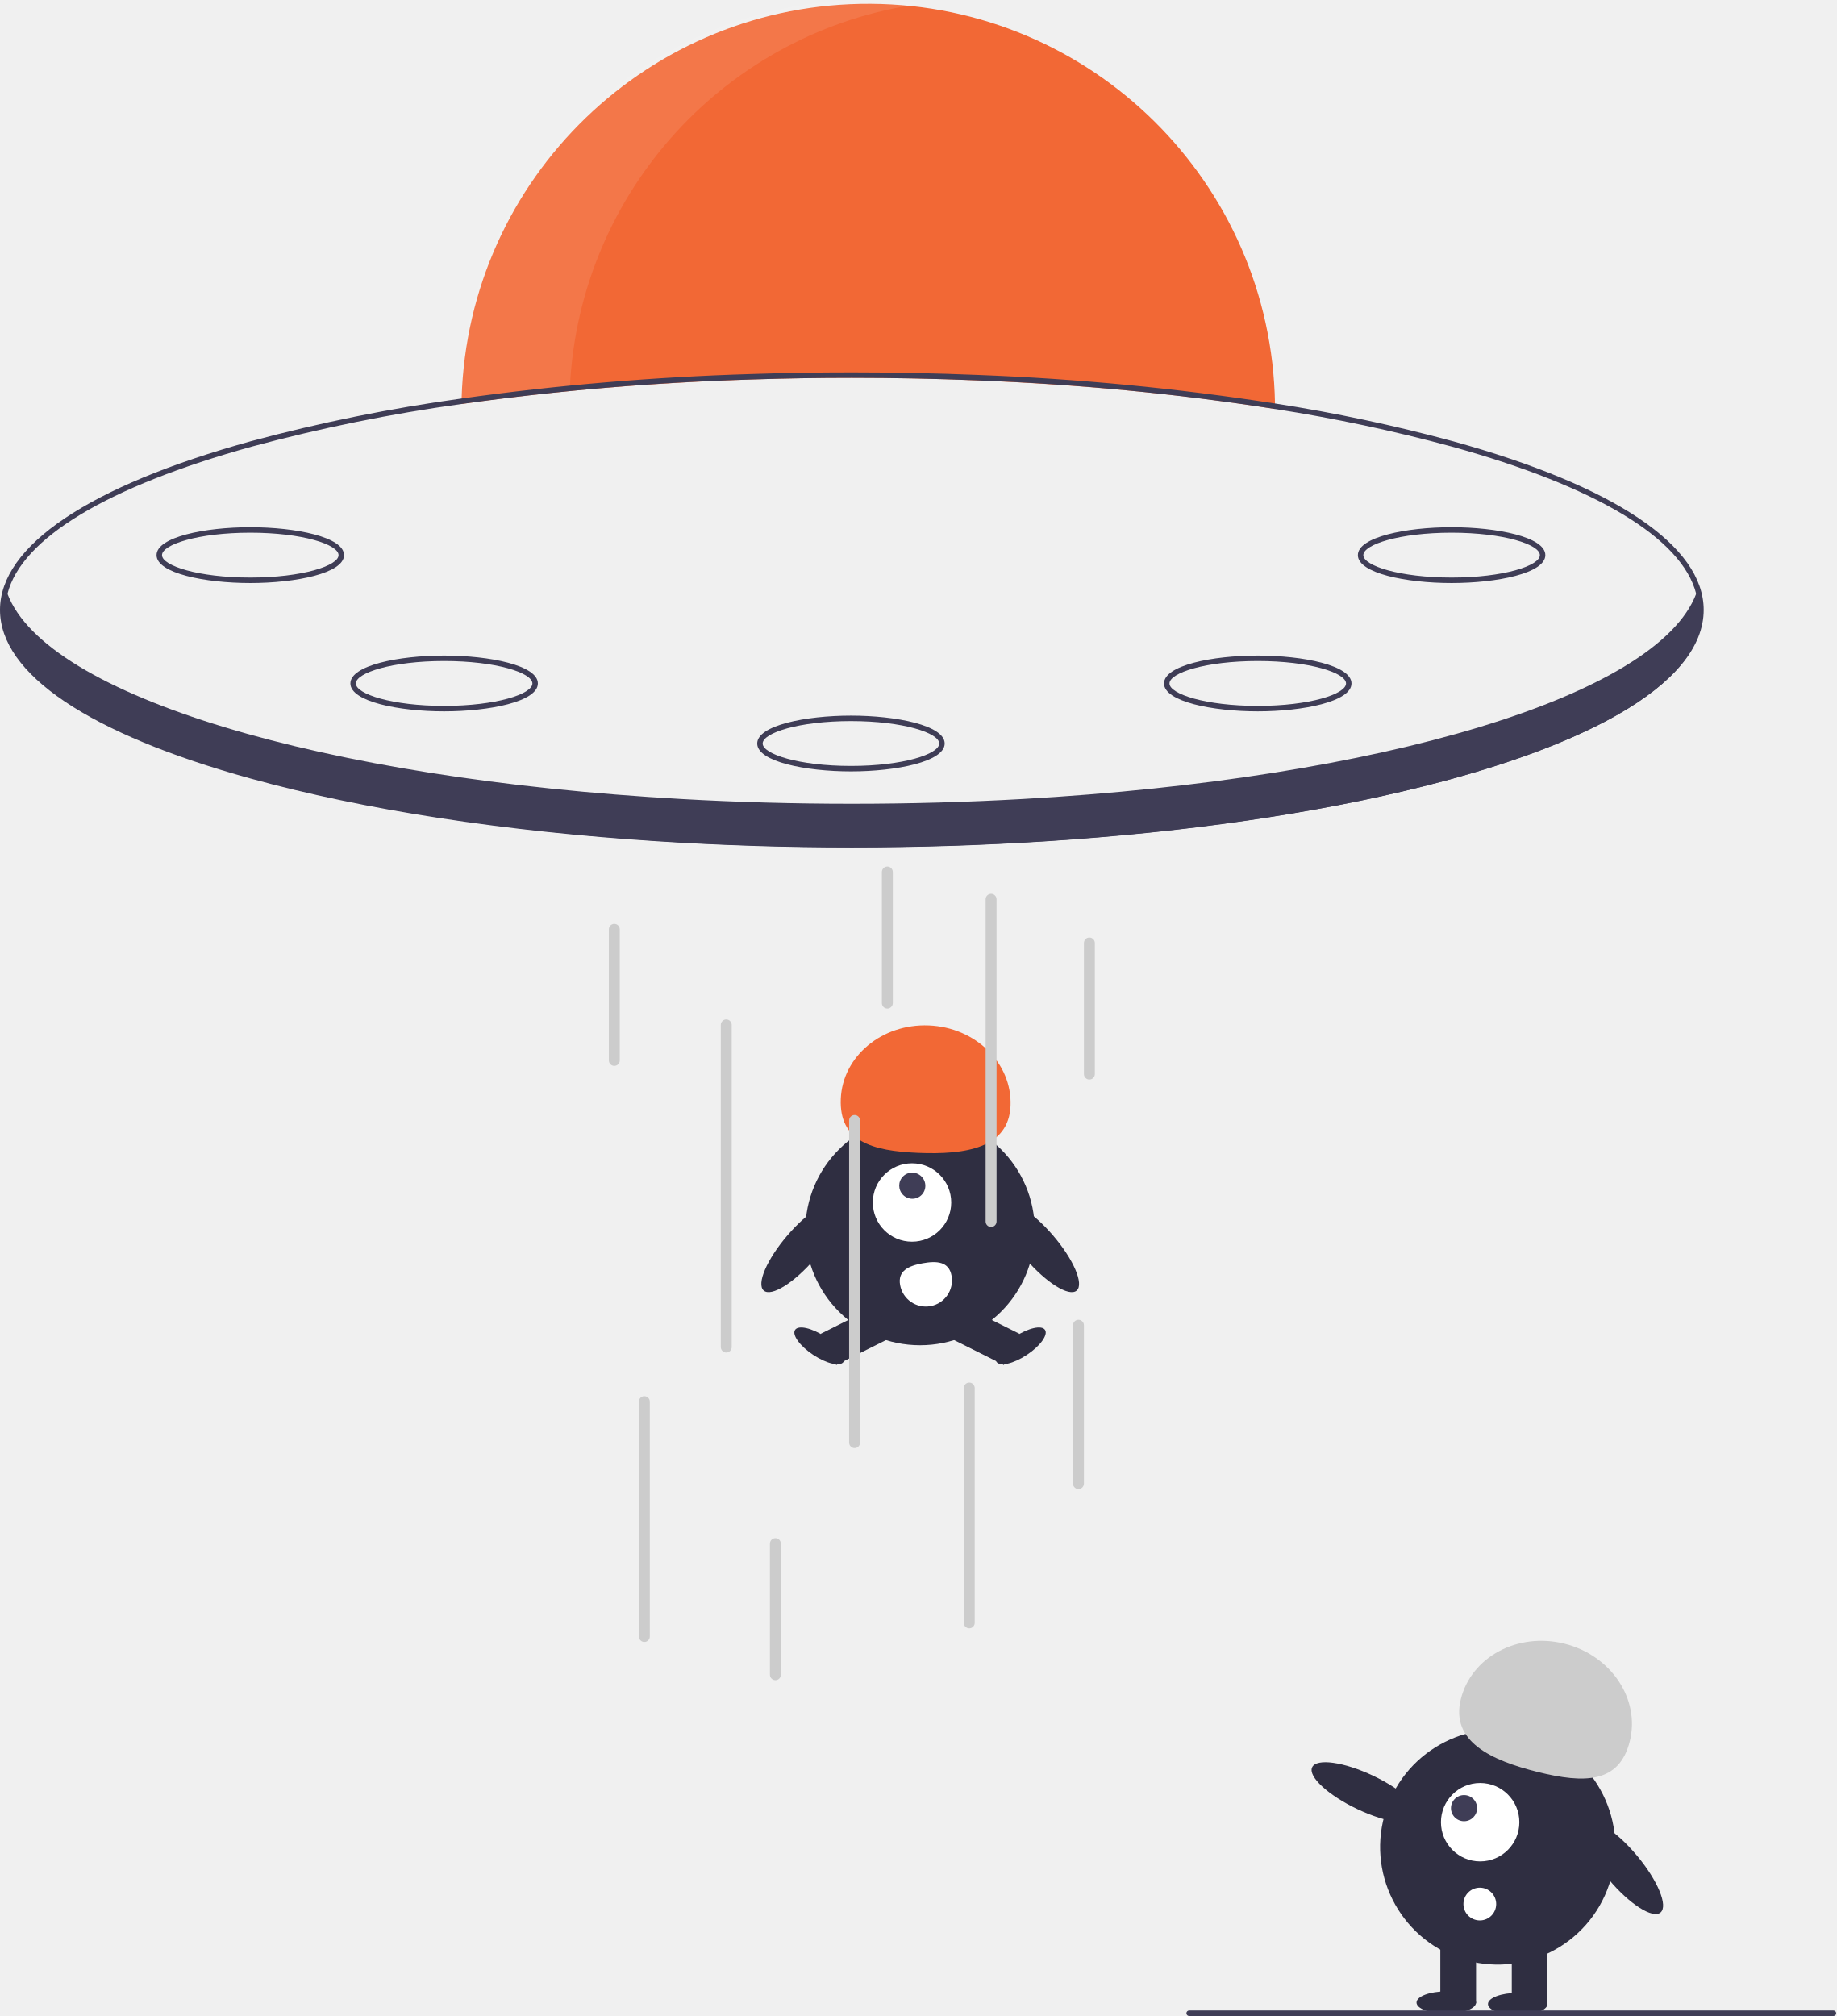
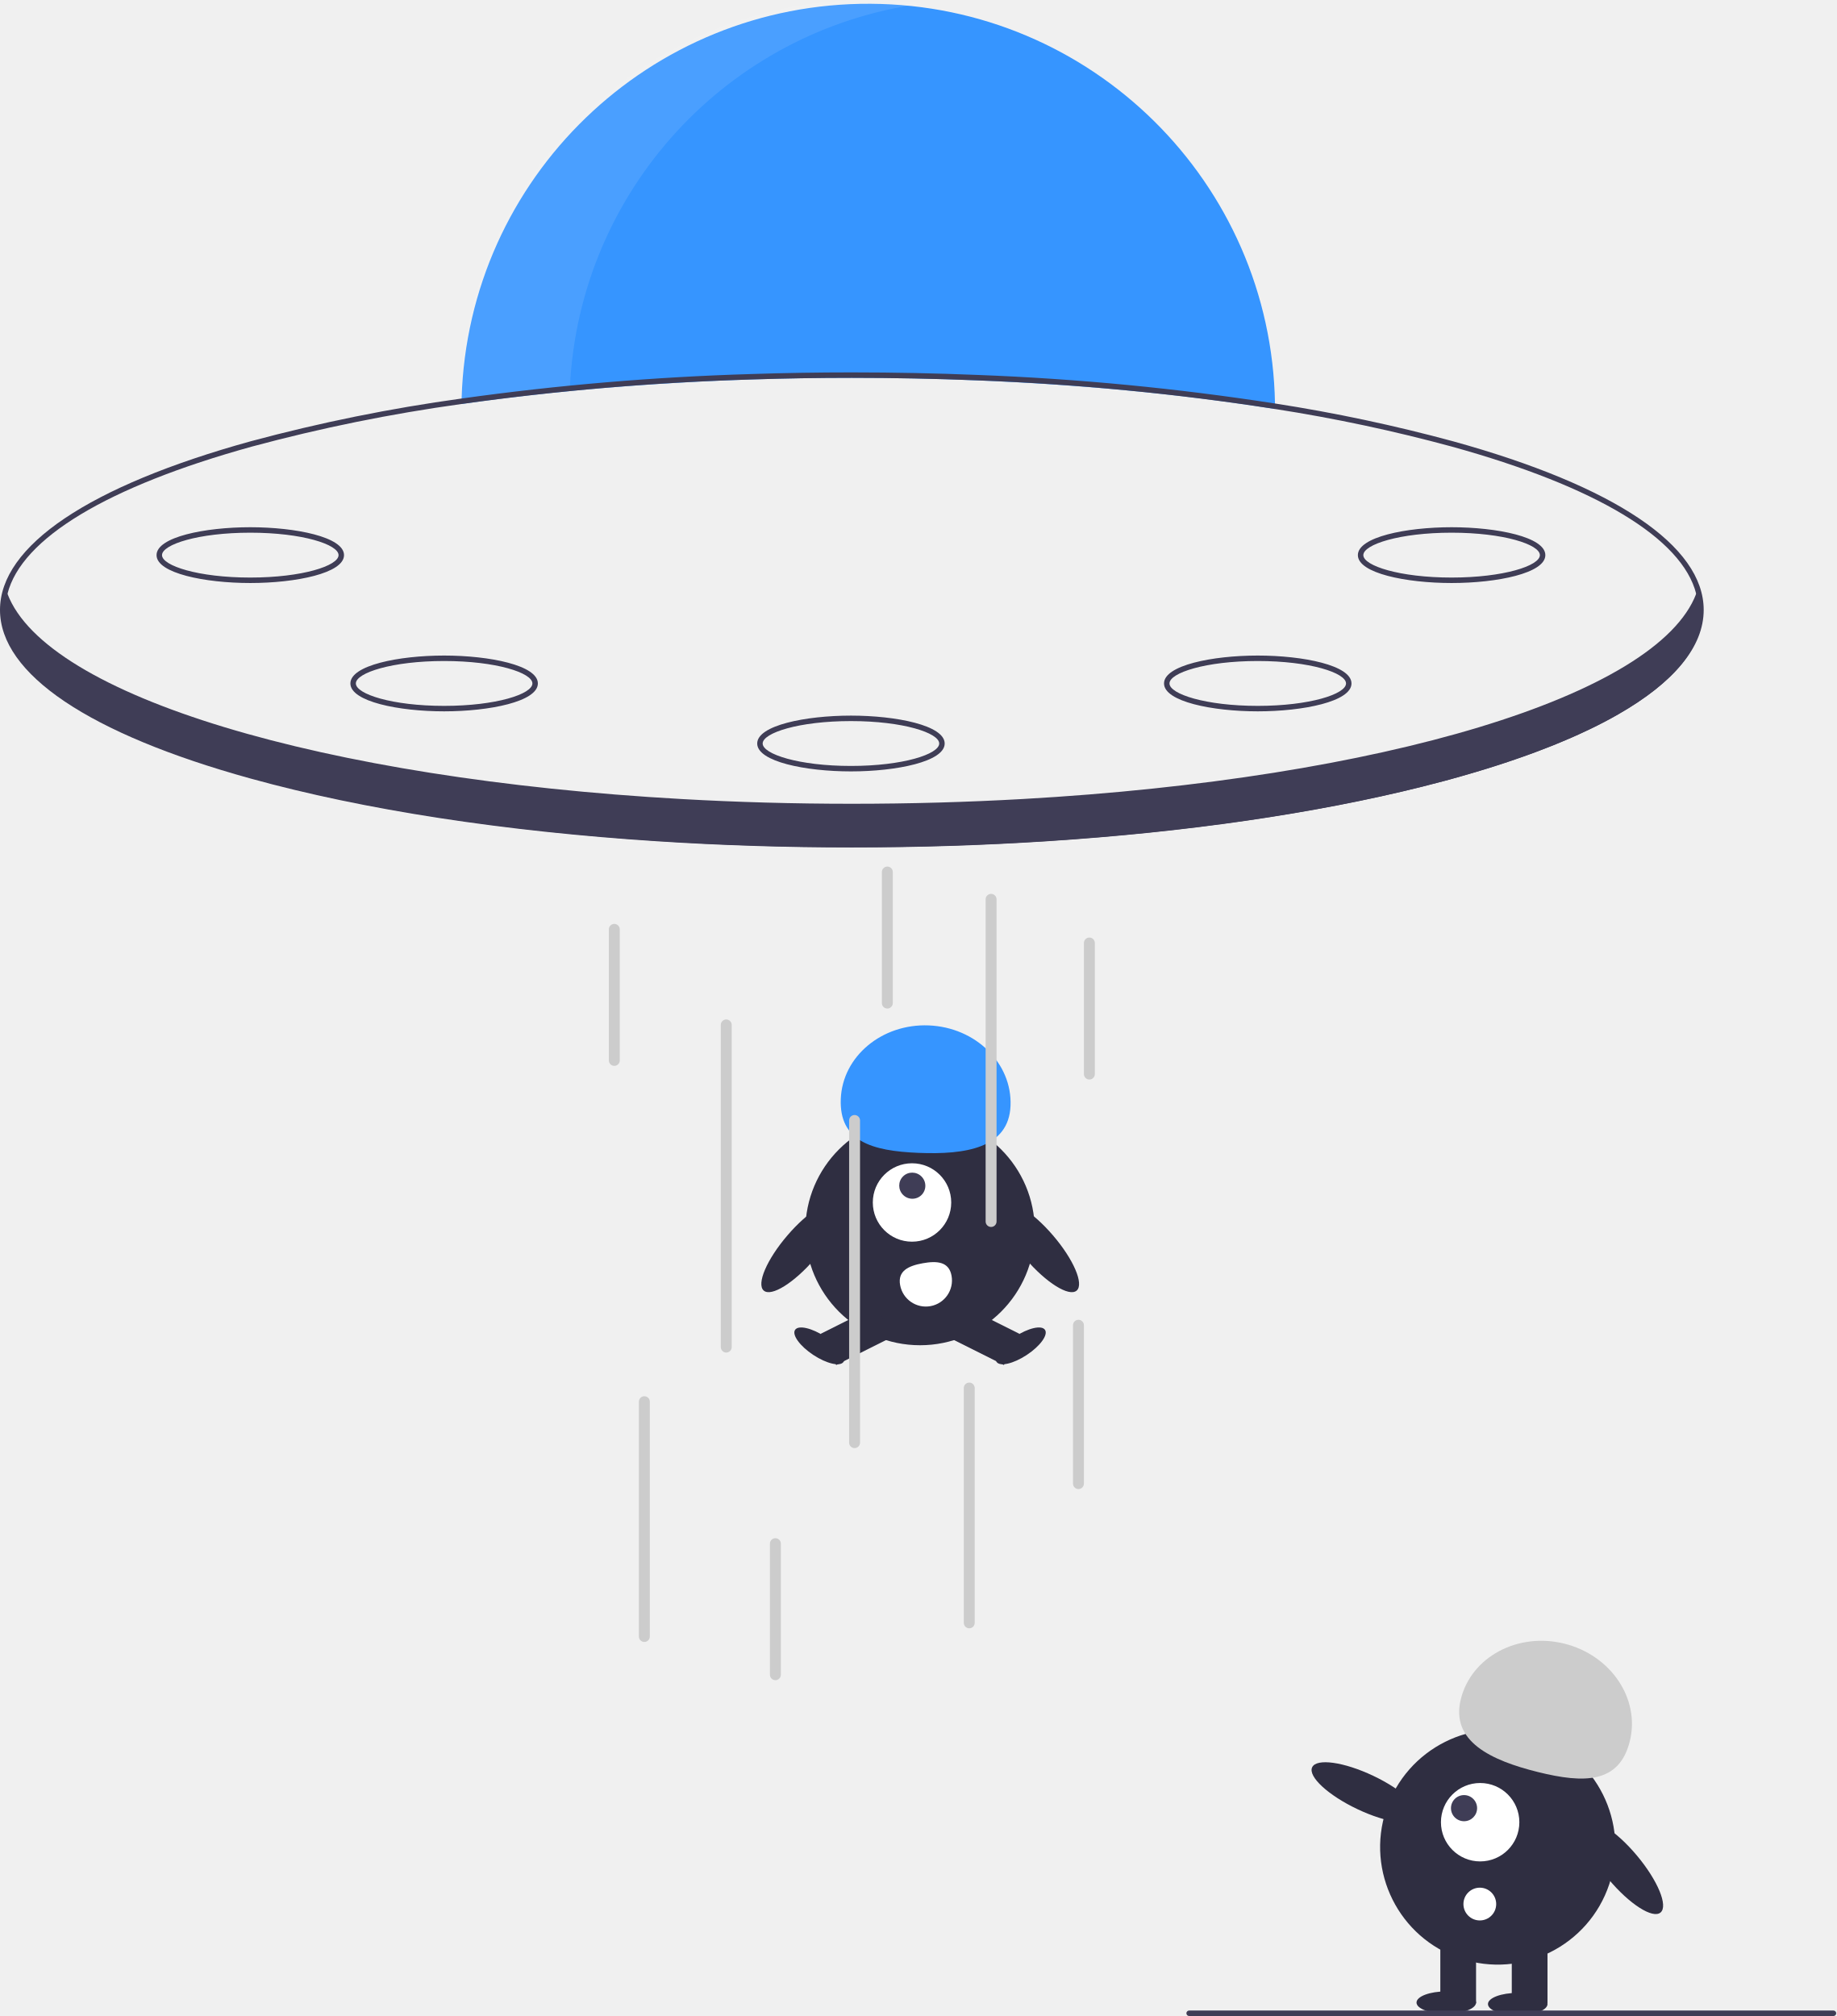
<svg xmlns="http://www.w3.org/2000/svg" data-name="Layer 1" width="672.532" height="738.394" viewBox="0 0 672.532 738.394">
-   <path d="M730.734,230.607c-46.62-7.44-99.71-11.41-155-11.41-50.6,0-99.35,3.32-142.98,9.58.01-.67.02-1.34.05-2.01a148.999,148.999,0,0,1,297.91,1.82C730.724,229.267,730.734,229.937,730.734,230.607Z" transform="translate(-263.7342 -80.80301)" fill="#f26835" />
+   <path d="M730.734,230.607c-46.62-7.44-99.71-11.41-155-11.41-50.6,0-99.35,3.32-142.98,9.58.01-.67.02-1.34.05-2.01a148.999,148.999,0,0,1,297.91,1.82C730.724,229.267,730.734,229.937,730.734,230.607Z" transform="translate(-263.7342 -80.80301)" fill="#3695ff" />
  <g opacity="0.1">
    <path d="M601.285,82.144A149.047,149.047,0,0,0,432.353,225.373c-.03.67-.04,1.34-.05,2.01,12.962-1.86,26.385-3.454,40.165-4.784A149.022,149.022,0,0,1,601.285,82.144Z" transform="translate(-263.7342 -80.80301)" fill="#fff" />
  </g>
  <path d="M795.914,242.427a600.121,600.121,0,0,0-65.2-13.84,943.364,943.364,0,0,0-108.74-10.45c-15.17-.62-30.62-.94-46.24-.94-12.38,0-24.66.2-36.77.6a973.29,973.29,0,0,0-106.16,8.97,624.292,624.292,0,0,0-77.25,15.66c-59.21,16.37-91.82,38.31-91.82,61.77s32.61,45.4,91.82,61.77c41.64,11.52,92.98,19.37,148.92,22.97,23.09,1.5,46.96,2.26,71.26,2.26,24.38,0,48.33-.77,71.49-2.27,50.91-3.29,98.01-10.1,137.43-20,.21-.06.41-.11.62-.16,2.66-.66,5.28-1.35,7.87-2.04.93-.26,1.85-.51,2.77-.76a.978.978,0,0,1,.16-.05c.88-.24,1.75-.49,2.62-.73,1.74-.5,3.46-.99,5.15-1.5.08-.02.15-.04.22-.06,1.47-.44,2.91-.88,4.34-1.32,1.17-.37,2.33-.73,3.48-1.1q1.261-.405,2.49-.81c.6-.2,1.19-.39,1.77-.59.79-.26,1.58-.53,2.36-.8.33-.11.66-.22.98-.34.75-.25,1.48-.51,2.21-.77.79-.28,1.58-.57,2.36-.85.65-.23,1.3-.47,1.94-.71.54-.21,1.07-.41,1.61-.61,1.47-.55,2.91-1.12,4.33-1.68.71-.29,1.42-.57,2.12-.86.69-.28,1.39-.57,2.07-.86q1.679-.705,3.3-1.41c.52-.24,1.05-.47,1.56-.69.39-.18.77-.35,1.16-.53.28-.12.56-.25.83-.38,1.01-.46,2.01-.93,2.99-1.4q5.64-2.7,10.53-5.52c20.45-11.71,31.24-24.7,31.24-38.2C887.734,280.737,855.124,258.797,795.914,242.427Zm-.54,121.62c-41.69,11.53-93.17,19.38-149.26,22.95-22.81,1.45-46.39,2.2-70.38,2.2-23.91,0-47.41-.74-70.15-2.19-56.18-3.56-107.74-11.41-149.49-22.96-58.27-16.12-90.36-37.37-90.36-59.85a24.118,24.118,0,0,1,.74-5.89c5.1-20.28,36.47-39.26,89.62-53.96a623.806,623.806,0,0,1,76.66-15.57,976.027,976.027,0,0,1,106.8-9q17.881-.585,36.18-.58c15.41,0,30.65.31,45.63.91a941.367,941.367,0,0,1,109.37,10.5A598.858,598.858,0,0,1,795.374,244.347c53.14,14.7,84.5,33.67,89.61,53.94a23.822,23.822,0,0,1,.75,5.91C885.734,326.677,853.644,347.927,795.374,364.047Z" transform="translate(-263.7342 -80.80301)" fill="#3f3d56" />
  <path d="M887.164,305.107c0,13.36-11.01,26-30.67,37.29-3.27,1.88-6.79,3.72-10.53,5.52-.98.47-1.98.94-2.99,1.4-.27.13-.55.26-.83.38-.39.18-.77.35-1.16.53-.51.22-1.04.45-1.56.69q-1.62.705-3.3,1.41c-.68.29-1.38.58-2.07.86-.7.29-1.41.57-2.12.86-1.42.56-2.86,1.13-4.33,1.68-.54.2-1.07.4-1.61.61-.64.24-1.29.48-1.94.71-.78.28-1.57.57-2.36.85-.73.26-1.46.52-2.21.77-.32.12-.65.23-.98.34-.78.27-1.57.54-2.36.8-.58.2-1.17.39-1.77.59q-1.23.405-2.49.81c-1.15.37-2.31.73-3.48,1.1-1.43.44-2.87.88-4.34,1.32-.07.02-.14.04-.22.06-1.69.51-3.41,1-5.15,1.5-.87.24-1.74.49-2.62.73a.978.978,0,0,0-.16.05c-.92.25-1.84.5-2.77.76-2.58.68-5.21,1.37-7.87,2.04-.21.05-.41.1-.62.16-38.35,9.58-85.4,16.56-137.47,19.93-22.81,1.47-46.59,2.25-71.02,2.25-24.65,0-48.63-.79-71.62-2.29-137.24-8.95-239.38-43.03-239.38-83.71a25.072,25.072,0,0,1,1.12-7.3c.06.17.12.33.19.5,14.27,37.48,115.54,67.77,246.94,75.16,20.13,1.14,40.98,1.73,62.32,1.73,21.43,0,42.36-.6,62.57-1.74,131.29-7.42,232.46-37.72,246.68-75.17q.36-.9.63-1.8A25.305,25.305,0,0,1,887.164,305.107Z" transform="translate(-263.7342 -80.80301)" fill="#3f3d56" />
  <path d="M355.404,294.343c-16.643,0-34.331-3.581-34.331-10.217s17.688-10.217,34.331-10.217,34.331,3.581,34.331,10.217S372.046,294.343,355.404,294.343Zm0-18.434c-19.053,0-32.331,4.331-32.331,8.217s13.278,8.217,32.331,8.217,32.331-4.331,32.331-8.217S374.457,275.909,355.404,275.909Z" transform="translate(-263.7342 -80.80301)" fill="#3f3d56" />
  <path d="M426.403,341.343c-16.643,0-34.331-3.581-34.331-10.217s17.688-10.217,34.331-10.217c16.643,0,34.331,3.581,34.331,10.217S443.046,341.343,426.403,341.343Zm0-18.434c-19.053,0-32.331,4.331-32.331,8.217s13.278,8.217,32.331,8.217,32.331-4.331,32.331-8.217S445.456,322.909,426.403,322.909Z" transform="translate(-263.7342 -80.80301)" fill="#3f3d56" />
  <path d="M795.403,294.343c-16.643,0-34.331-3.581-34.331-10.217s17.688-10.217,34.331-10.217c16.643,0,34.331,3.581,34.331,10.217S812.046,294.343,795.403,294.343Zm0-18.434c-19.053,0-32.331,4.331-32.331,8.217s13.278,8.217,32.331,8.217,32.331-4.331,32.331-8.217S814.456,275.909,795.403,275.909Z" transform="translate(-263.7342 -80.80301)" fill="#3f3d56" />
  <path d="M724.403,341.343c-16.643,0-34.331-3.581-34.331-10.217s17.688-10.217,34.331-10.217c16.643,0,34.331,3.581,34.331,10.217S741.046,341.343,724.403,341.343Zm0-18.434c-19.053,0-32.331,4.331-32.331,8.217s13.278,8.217,32.331,8.217,32.331-4.331,32.331-8.217S743.456,322.909,724.403,322.909Z" transform="translate(-263.7342 -80.80301)" fill="#3f3d56" />
  <path d="M575.403,363.343c-16.643,0-34.331-3.581-34.331-10.217s17.688-10.217,34.331-10.217c16.643,0,34.331,3.581,34.331,10.217S592.046,363.343,575.403,363.343Zm0-18.434c-19.053,0-32.331,4.331-32.331,8.217s13.278,8.217,32.331,8.217,32.331-4.331,32.331-8.217S594.456,344.909,575.403,344.909Z" transform="translate(-263.7342 -80.80301)" fill="#3f3d56" />
  <circle cx="336.978" cy="450.704" r="42.012" fill="#2f2e41" />
  <rect x="565.937" y="563.554" width="22.868" height="12.763" transform="translate(-457.8202 238.0583) rotate(-26.60099)" fill="#2f2e41" />
  <ellipse cx="563.82" cy="573.748" rx="3.989" ry="10.636" transform="translate(-489.2755 647.8291) rotate(-56.60122)" fill="#2f2e41" />
  <rect x="617.672" y="558.502" width="12.763" height="22.868" transform="translate(-428.7216 791.9256) rotate(-63.39901)" fill="#2f2e41" />
  <ellipse cx="637.604" cy="573.748" rx="10.636" ry="3.989" transform="translate(-474.2674 364.9233) rotate(-33.39878)" fill="#2f2e41" />
  <circle cx="334.037" cy="440.428" r="14.359" fill="#fff" />
  <ellipse cx="597.87" cy="515.084" rx="4.766" ry="4.8" transform="translate(-452.8417 492.8192) rotate(-45)" fill="#3f3d56" />
-   <path d="M633.854,485.802c.632-15.554-12.773-28.728-29.941-29.425s-31.597,11.346-32.229,26.9,11.302,19.087,28.47,19.785S633.222,501.356,633.854,485.802Z" transform="translate(-263.7342 -80.80301)" fill="#f26835" />
+   <path d="M633.854,485.802c.632-15.554-12.773-28.728-29.941-29.425s-31.597,11.346-32.229,26.9,11.302,19.087,28.47,19.785S633.222,501.356,633.854,485.802Z" transform="translate(-263.7342 -80.80301)" fill="#3695ff" />
  <ellipse cx="644.388" cy="537.568" rx="6.594" ry="21.006" transform="translate(-458.4377 468.6175) rotate(-40.64516)" fill="#2f2e41" />
  <ellipse cx="557.154" cy="537.568" rx="21.006" ry="6.594" transform="translate(-477.3791 529.3527) rotate(-49.35484)" fill="#2f2e41" />
  <path d="M612.251,548.064a9.572,9.572,0,0,1-18.835,3.429l-.003-.018c-.942-5.202,3.08-7.043,8.283-7.985S611.309,542.862,612.251,548.064Z" transform="translate(-263.7342 -80.80301)" fill="#fff" />
  <path d="M529.734,576.197a2,2,0,0,1-2-2v-118a2,2,0,0,1,4,0v118A2,2,0,0,1,529.734,576.197Z" transform="translate(-263.7342 -80.80301)" fill="#ccc" />
  <path d="M499.734,682.197a2,2,0,0,1-2-2v-86a2,2,0,1,1,4,0v86A2,2,0,0,1,499.734,682.197Z" transform="translate(-263.7342 -80.80301)" fill="#ccc" />
  <path d="M576.734,611.197a2,2,0,0,1-2-2v-118a2,2,0,1,1,4,0v118A2,2,0,0,1,576.734,611.197Z" transform="translate(-263.7342 -80.80301)" fill="#ccc" />
  <path d="M547.734,696.197a2,2,0,0,1-2-2v-48a2,2,0,1,1,4,0v48A2,2,0,0,1,547.734,696.197Z" transform="translate(-263.7342 -80.80301)" fill="#ccc" />
  <path d="M588.734,450.197a2,2,0,0,1-2-2v-48a2,2,0,0,1,4,0v48A2,2,0,0,1,588.734,450.197Z" transform="translate(-263.7342 -80.80301)" fill="#ccc" />
  <path d="M488.734,471.197a2,2,0,0,1-2-2v-48a2,2,0,0,1,4,0v48A2,2,0,0,1,488.734,471.197Z" transform="translate(-263.7342 -80.80301)" fill="#ccc" />
  <path d="M662.734,476.197a2,2,0,0,1-2-2v-48a2,2,0,1,1,4,0v48A2,2,0,0,1,662.734,476.197Z" transform="translate(-263.7342 -80.80301)" fill="#ccc" />
  <path d="M658.734,626.197a2,2,0,0,1-2-2v-58a2,2,0,1,1,4,0v58A2,2,0,0,1,658.734,626.197Z" transform="translate(-263.7342 -80.80301)" fill="#ccc" />
  <path d="M618.734,677.197a2,2,0,0,1-2-2v-86a2,2,0,1,1,4,0v86A2,2,0,0,1,618.734,677.197Z" transform="translate(-263.7342 -80.80301)" fill="#ccc" />
  <path d="M626.734,530.197a2,2,0,0,1-2-2v-118a2,2,0,1,1,4,0v118A2,2,0,0,1,626.734,530.197Z" transform="translate(-263.7342 -80.80301)" fill="#ccc" />
  <ellipse cx="858.104" cy="764.783" rx="6.76" ry="21.534" transform="translate(-554.5318 648.4649) rotate(-39.93837)" fill="#2f2e41" />
  <circle cx="812.297" cy="757.305" r="43.067" transform="translate(-426.7515 1207.633) rotate(-71.56505)" fill="#2f2e41" />
  <rect x="553.707" y="710.302" width="13.084" height="23.442" fill="#2f2e41" />
  <rect x="527.54" y="710.302" width="13.084" height="23.442" fill="#2f2e41" />
  <ellipse cx="555.888" cy="734.016" rx="10.903" ry="4.089" fill="#2f2e41" />
  <ellipse cx="529.72" cy="733.471" rx="10.903" ry="4.089" fill="#2f2e41" />
  <path d="M798.774,703.169c3.846-15.487,20.821-24.601,37.915-20.356s27.834,20.24,23.989,35.727-16.604,15.537-33.698,11.292S794.928,718.656,798.774,703.169Z" transform="translate(-263.7342 -80.80301)" fill="#ccc" />
  <ellipse cx="763.788" cy="737.322" rx="6.76" ry="21.534" transform="translate(-493.4425 1030.659) rotate(-64.62574)" fill="#2f2e41" />
  <circle cx="542.124" cy="667.415" r="14.359" fill="#fff" />
  <circle cx="536.222" cy="662.268" r="4.786" fill="#3f3d56" />
  <circle cx="542" cy="697.394" r="6" fill="#fff" />
  <path d="M935.266,819.197h-236a1,1,0,0,1,0-2h236a1,1,0,0,1,0,2Z" transform="translate(-263.7342 -80.80301)" fill="#3f3d56" />
</svg>
